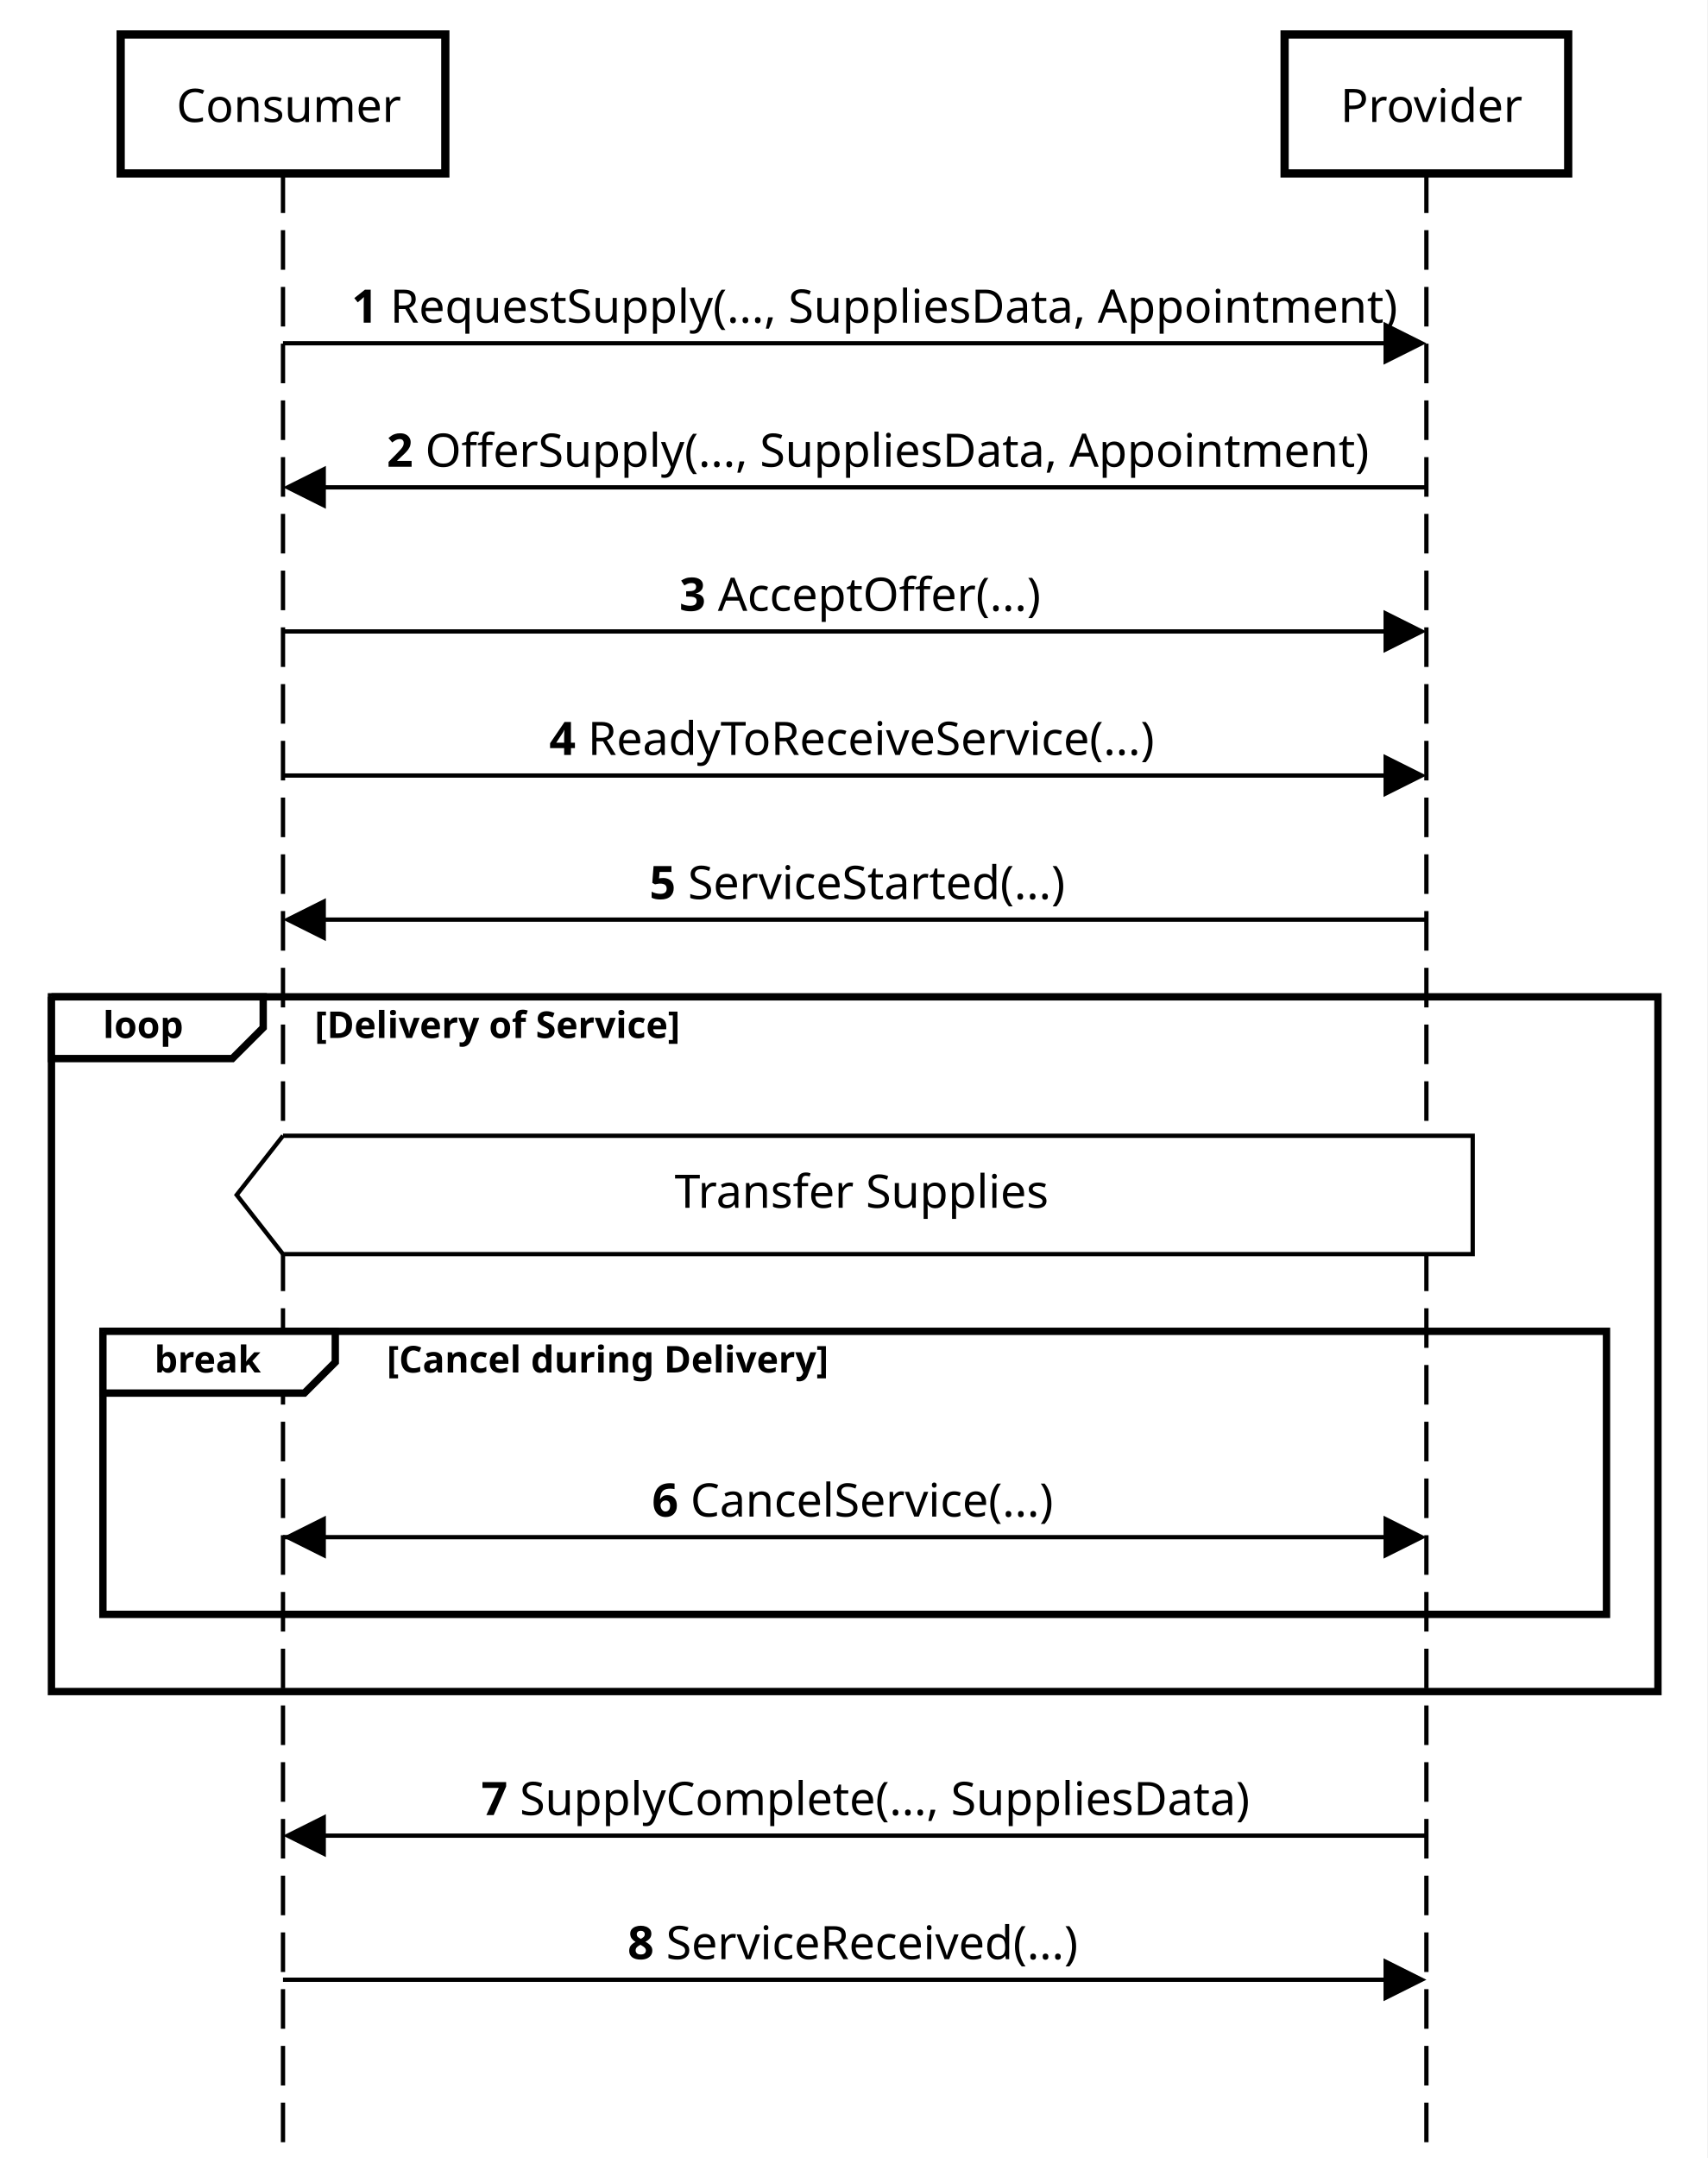
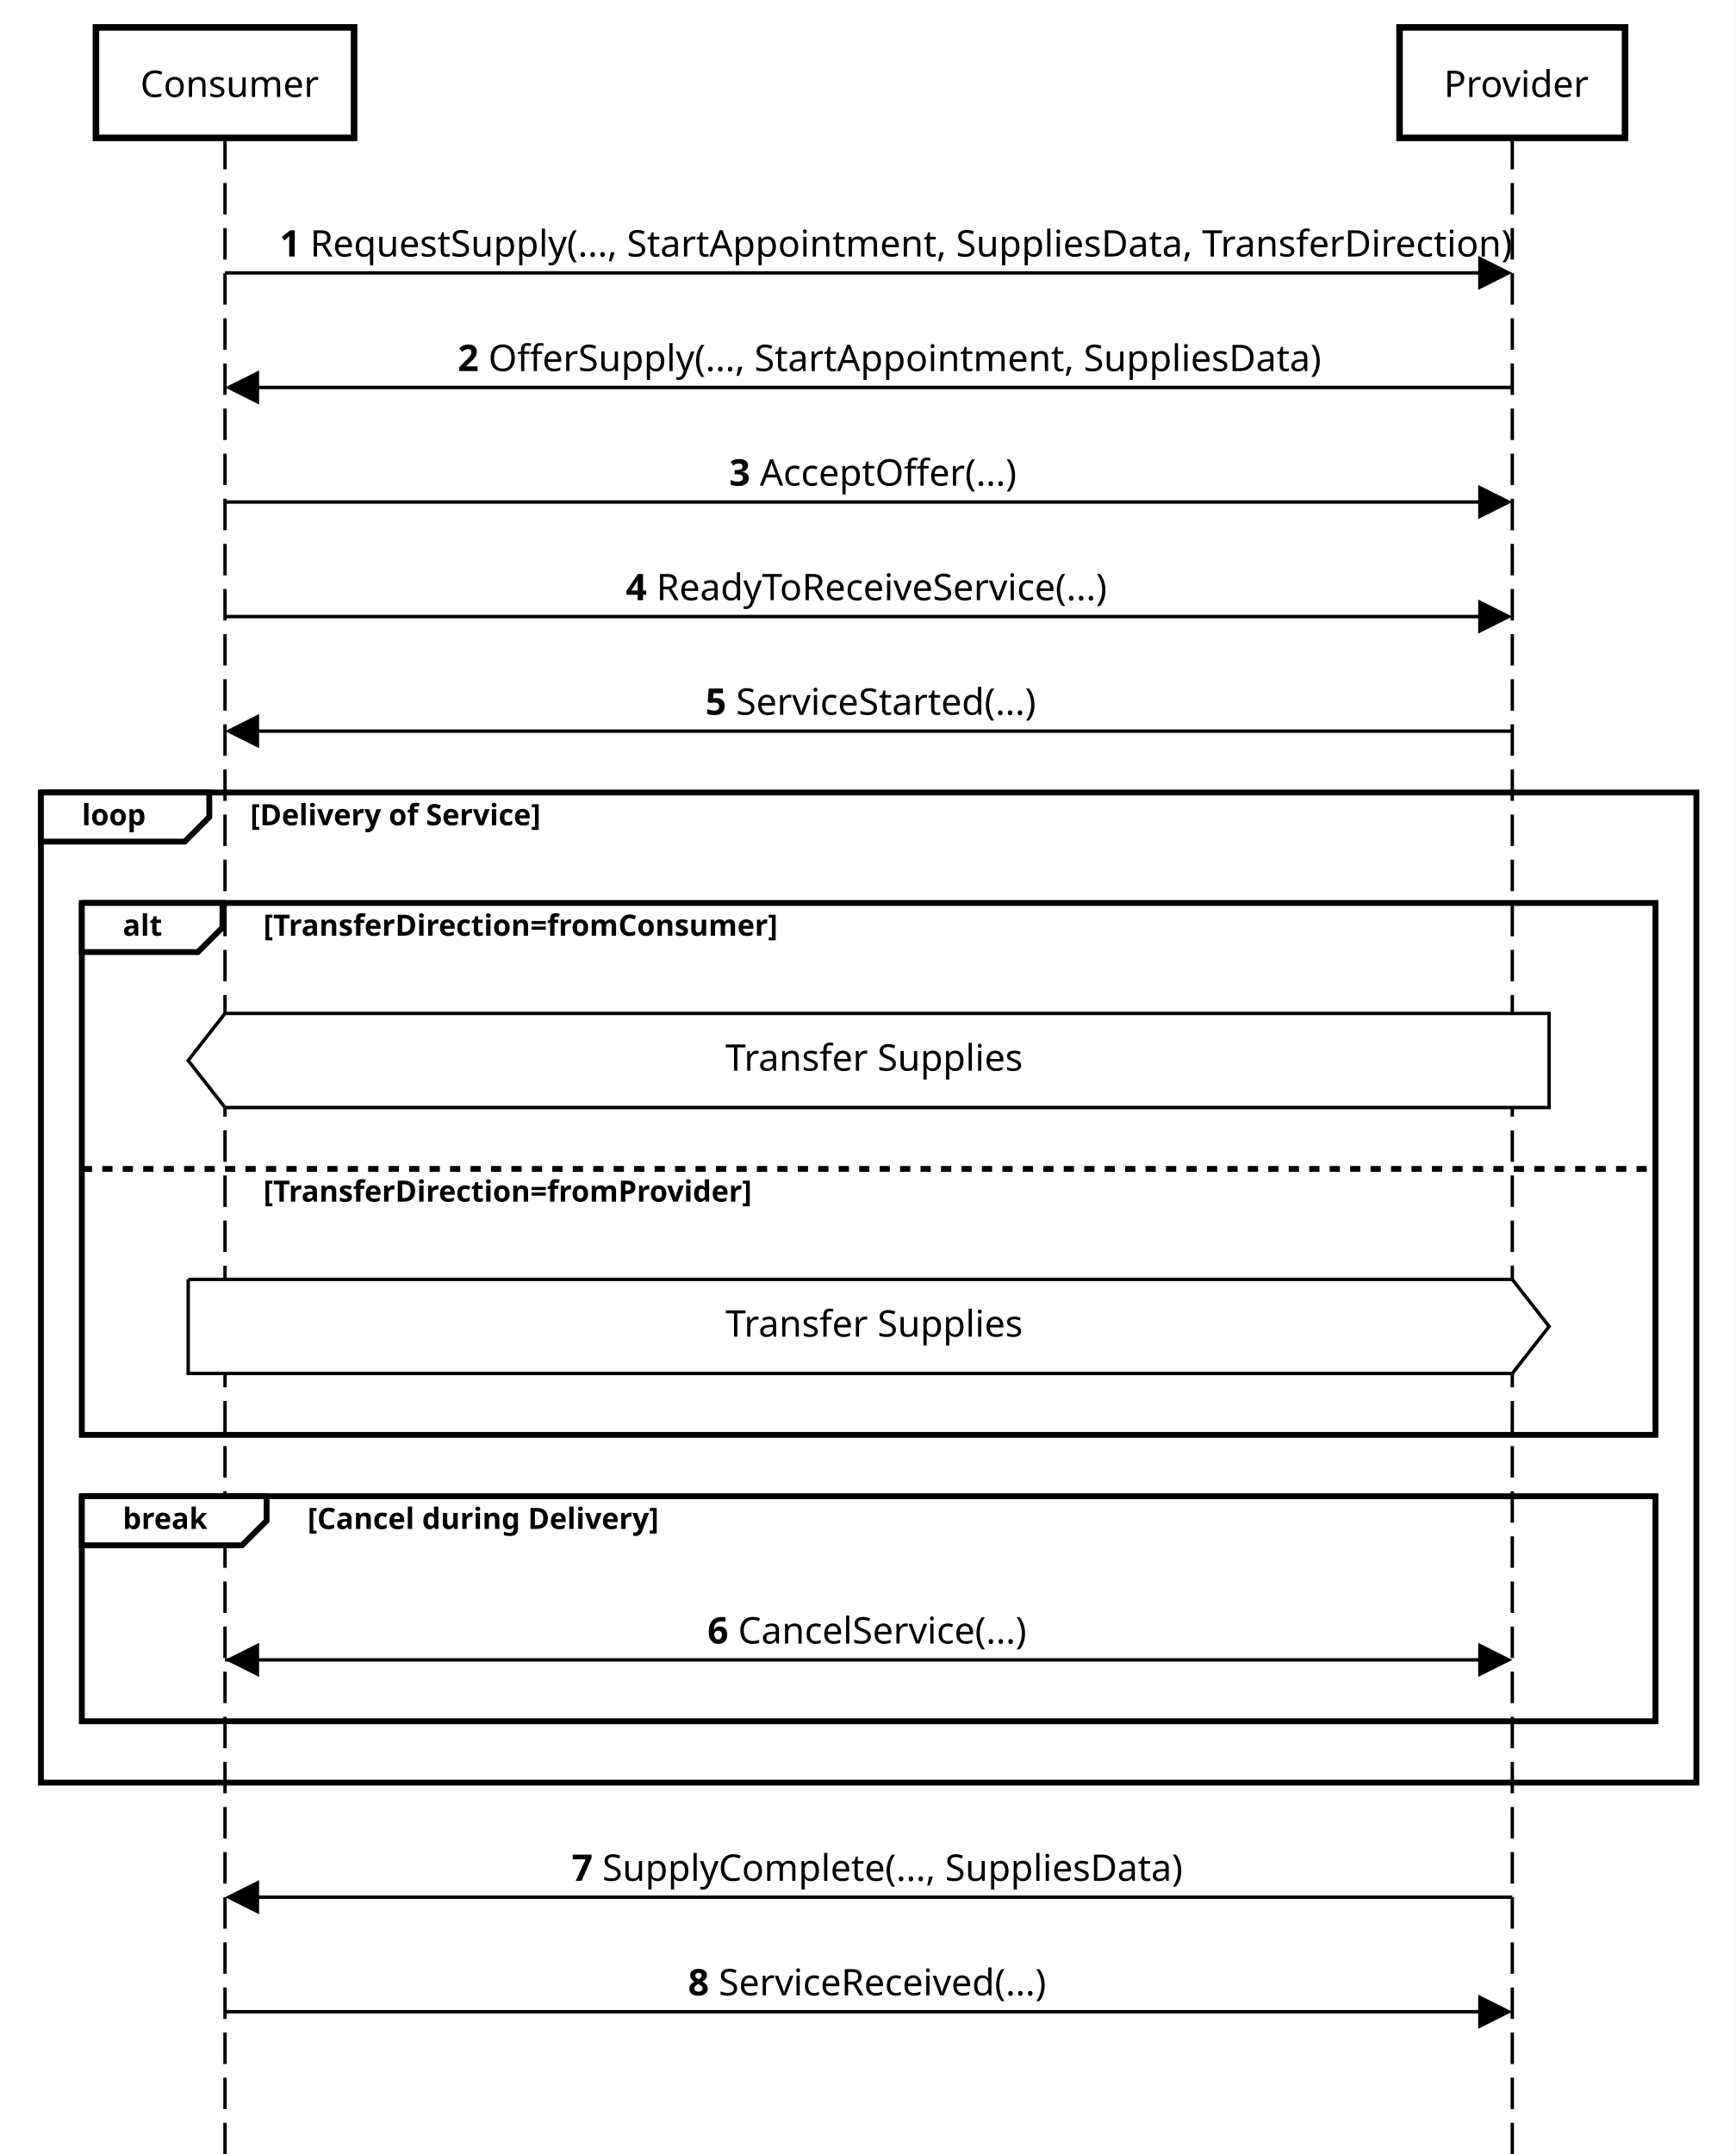
- <svg xmlns="http://www.w3.org/2000/svg" version="1.1" width="542" height="685">
+ <svg xmlns="http://www.w3.org/2000/svg" version="1.1" width="693" height="860">
  <defs />
  <g>
    <g />
    <g />
    <g />
    <g />
    <g />
    <g />
    <g />
    <g />
    <g />
    <g />
    <g />
    <g />
    <g />
    <g />
    <g />
    <g />
    <g />
-     <g>
-       <rect fill="white" stroke="none" x="0" y="0" width="542" height="685" />
-     </g>
-     <g />
-     <g>
-       <path fill="none" stroke="black" paint-order="fill stroke markers" d=" M 89.844 55.05 L 89.844 685.588" stroke-miterlimit="10" stroke-width="1.361" stroke-dasharray="12.566,5.445" />
-       <path fill="none" stroke="black" paint-order="fill stroke markers" d=" M 452.846 55.05 L 452.846 685.588" stroke-miterlimit="10" stroke-width="1.361" stroke-dasharray="12.566,5.445" />
+     <g />
+     <g>
+       <rect fill="white" stroke="none" x="0" y="0" width="693" height="860" />
+     </g>
+     <g />
+     <g>
+       <path fill="none" stroke="black" paint-order="fill stroke markers" d=" M 89.844 55.05 L 89.844 860.375" stroke-miterlimit="10" stroke-width="1.361" stroke-dasharray="12.566,5.445" />
+       <path fill="none" stroke="black" paint-order="fill stroke markers" d=" M 603.833 55.05 L 603.833 860.375" stroke-miterlimit="10" stroke-width="1.361" stroke-dasharray="12.566,5.445" />
    </g>
    <g>
      <path fill="none" stroke="none" />
      <g>
        <path fill="white" stroke="black" paint-order="fill stroke markers" d=" M 38.308 10.945 L 141.379 10.945 L 141.379 55.05 L 38.308 55.05 L 38.308 10.945 Z" stroke-miterlimit="10" stroke-width="2.614" stroke-dasharray="" />
      </g>
      <g>
        <g />
        <text fill="black" stroke="none" font-family="sans-serif" font-size="11pt" font-style="normal" font-weight="normal" text-decoration="normal" x="56.032" y="38.714" text-anchor="start" dominant-baseline="alphabetic">Consumer</text>
      </g>
      <path fill="none" stroke="none" />
      <g>
-         <path fill="white" stroke="black" paint-order="fill stroke markers" d=" M 407.828 10.945 L 497.864 10.945 L 497.864 55.05 L 407.828 55.05 L 407.828 10.945 Z" stroke-miterlimit="10" stroke-width="2.614" stroke-dasharray="" />
-       </g>
-       <g>
-         <g />
-         <text fill="black" stroke="none" font-family="sans-serif" font-size="11pt" font-style="normal" font-weight="normal" text-decoration="normal" x="425.552" y="38.714" text-anchor="start" dominant-baseline="alphabetic">Provider</text>
-       </g>
-     </g>
-     <g>
-       <g>
-         <g>
-           <rect fill="white" stroke="none" x="109.174" y="87.72" width="324.342" height="21.236" />
-         </g>
-         <text fill="black" stroke="none" font-family="sans-serif" font-size="11pt" font-style="normal" font-weight="normal" text-decoration="normal" x="123.85" y="102.422" text-anchor="start" dominant-baseline="alphabetic">RequestSupply(..., SuppliesData, Appointment)</text>
+         <path fill="white" stroke="black" paint-order="fill stroke markers" d=" M 558.816 10.945 L 648.851 10.945 L 648.851 55.05 L 558.816 55.05 L 558.816 10.945 Z" stroke-miterlimit="10" stroke-width="2.614" stroke-dasharray="" />
+       </g>
+       <g>
+         <g />
+         <text fill="black" stroke="none" font-family="sans-serif" font-size="11pt" font-style="normal" font-weight="normal" text-decoration="normal" x="576.539" y="38.714" text-anchor="start" dominant-baseline="alphabetic">Provider</text>
+       </g>
+     </g>
+     <g>
+       <g>
+         <g>
+           <rect fill="white" stroke="none" x="109.174" y="87.72" width="475.33" height="21.236" />
+         </g>
+         <text fill="black" stroke="none" font-family="sans-serif" font-size="11pt" font-style="normal" font-weight="normal" text-decoration="normal" x="123.85" y="102.422" text-anchor="start" dominant-baseline="alphabetic">RequestSupply(..., StartAppointment, SuppliesData, TransferDirection)</text>
        <g>
          <text fill="black" stroke="none" font-family="sans-serif" font-size="11pt" font-style="normal" font-weight="bold" text-decoration="normal" x="111.624" y="102.422" text-anchor="start" dominant-baseline="alphabetic">1 </text>
        </g>
      </g>
      <g>
-         <path fill="none" stroke="black" paint-order="fill stroke markers" d=" M 89.844 108.956 L 450.123 108.956" stroke-miterlimit="10" stroke-width="1.361" stroke-dasharray="" />
-         <g transform="translate(452.8457,108.9558) translate(-452.8457,-108.9558)">
-           <path fill="black" stroke="none" paint-order="stroke fill markers" d=" M 439.233 102.149 L 452.846 108.956 L 439.233 115.762 Z" />
-         </g>
-       </g>
-       <g>
-         <g>
-           <rect fill="white" stroke="none" x="120.315" y="133.459" width="302.059" height="21.236" />
-         </g>
-         <text fill="black" stroke="none" font-family="sans-serif" font-size="11pt" font-style="normal" font-weight="normal" text-decoration="normal" x="134.992" y="148.16" text-anchor="start" dominant-baseline="alphabetic">OfferSupply(..., SuppliesData, Appointment)</text>
-         <g>
-           <text fill="black" stroke="none" font-family="sans-serif" font-size="11pt" font-style="normal" font-weight="bold" text-decoration="normal" x="122.766" y="148.16" text-anchor="start" dominant-baseline="alphabetic">2 </text>
-         </g>
-       </g>
-       <g>
-         <path fill="none" stroke="black" paint-order="fill stroke markers" d=" M 452.846 154.694 L 92.566 154.694" stroke-miterlimit="10" stroke-width="1.361" stroke-dasharray="" />
+         <path fill="none" stroke="black" paint-order="fill stroke markers" d=" M 89.844 108.956 L 601.111 108.956" stroke-miterlimit="10" stroke-width="1.361" stroke-dasharray="" />
+         <g transform="translate(603.8335,108.9558) translate(-603.8335,-108.9558)">
+           <path fill="black" stroke="none" paint-order="stroke fill markers" d=" M 590.221 102.149 L 603.833 108.956 L 590.221 115.762 Z" />
+         </g>
+       </g>
+       <g>
+         <g>
+           <rect fill="white" stroke="none" x="180.33" y="133.459" width="333.018" height="21.236" />
+         </g>
+         <text fill="black" stroke="none" font-family="sans-serif" font-size="11pt" font-style="normal" font-weight="normal" text-decoration="normal" x="195.006" y="148.16" text-anchor="start" dominant-baseline="alphabetic">OfferSupply(..., StartAppointment, SuppliesData)</text>
+         <g>
+           <text fill="black" stroke="none" font-family="sans-serif" font-size="11pt" font-style="normal" font-weight="bold" text-decoration="normal" x="182.78" y="148.16" text-anchor="start" dominant-baseline="alphabetic">2 </text>
+         </g>
+       </g>
+       <g>
+         <path fill="none" stroke="black" paint-order="fill stroke markers" d=" M 603.833 154.694 L 92.566 154.694" stroke-miterlimit="10" stroke-width="1.361" stroke-dasharray="" />
        <g transform="translate(89.84362,154.6944) translate(-89.84362,-154.6944)">
          <path fill="black" stroke="none" paint-order="stroke fill markers" d=" M 103.456 147.888 L 89.844 154.694 L 103.456 161.501 Z" />
        </g>
      </g>
      <g>
        <g>
-           <rect fill="white" stroke="none" x="213.222" y="179.197" width="116.246" height="21.236" />
-         </g>
-         <text fill="black" stroke="none" font-family="sans-serif" font-size="11pt" font-style="normal" font-weight="normal" text-decoration="normal" x="227.898" y="193.899" text-anchor="start" dominant-baseline="alphabetic">AcceptOffer(...)</text>
-         <g>
-           <text fill="black" stroke="none" font-family="sans-serif" font-size="11pt" font-style="normal" font-weight="bold" text-decoration="normal" x="215.672" y="193.899" text-anchor="start" dominant-baseline="alphabetic">3 </text>
-         </g>
-       </g>
-       <g>
-         <path fill="none" stroke="black" paint-order="fill stroke markers" d=" M 89.844 200.433 L 450.123 200.433" stroke-miterlimit="10" stroke-width="1.361" stroke-dasharray="" />
-         <g transform="translate(452.8457,200.4329) translate(-452.8457,-200.4329)">
-           <path fill="black" stroke="none" paint-order="stroke fill markers" d=" M 439.233 193.627 L 452.846 200.433 L 439.233 207.239 Z" />
-         </g>
-       </g>
-       <g>
-         <g>
-           <rect fill="white" stroke="none" x="171.937" y="224.936" width="198.816" height="21.236" />
-         </g>
-         <text fill="black" stroke="none" font-family="sans-serif" font-size="11pt" font-style="normal" font-weight="normal" text-decoration="normal" x="186.613" y="239.637" text-anchor="start" dominant-baseline="alphabetic">ReadyToReceiveService(...)</text>
-         <g>
-           <text fill="black" stroke="none" font-family="sans-serif" font-size="11pt" font-style="normal" font-weight="bold" text-decoration="normal" x="174.387" y="239.637" text-anchor="start" dominant-baseline="alphabetic">4 </text>
-         </g>
-       </g>
-       <g>
-         <path fill="none" stroke="black" paint-order="fill stroke markers" d=" M 89.844 246.172 L 450.123 246.172" stroke-miterlimit="10" stroke-width="1.361" stroke-dasharray="" />
-         <g transform="translate(452.8457,246.1715) translate(-452.8457,-246.1715)">
-           <path fill="black" stroke="none" paint-order="stroke fill markers" d=" M 439.233 239.365 L 452.846 246.172 L 439.233 252.978 Z" />
-         </g>
-       </g>
-       <g>
-         <g>
-           <rect fill="white" stroke="none" x="203.715" y="270.674" width="135.258" height="21.236" />
-         </g>
-         <text fill="black" stroke="none" font-family="sans-serif" font-size="11pt" font-style="normal" font-weight="normal" text-decoration="normal" x="218.392" y="285.376" text-anchor="start" dominant-baseline="alphabetic">ServiceStarted(...)</text>
-         <g>
-           <text fill="black" stroke="none" font-family="sans-serif" font-size="11pt" font-style="normal" font-weight="bold" text-decoration="normal" x="206.166" y="285.376" text-anchor="start" dominant-baseline="alphabetic">5 </text>
-         </g>
-       </g>
-       <g>
-         <path fill="none" stroke="black" paint-order="fill stroke markers" d=" M 452.846 291.91 L 92.566 291.91" stroke-miterlimit="10" stroke-width="1.361" stroke-dasharray="" />
+           <rect fill="white" stroke="none" x="288.715" y="179.197" width="116.246" height="21.236" />
+         </g>
+         <text fill="black" stroke="none" font-family="sans-serif" font-size="11pt" font-style="normal" font-weight="normal" text-decoration="normal" x="303.392" y="193.899" text-anchor="start" dominant-baseline="alphabetic">AcceptOffer(...)</text>
+         <g>
+           <text fill="black" stroke="none" font-family="sans-serif" font-size="11pt" font-style="normal" font-weight="bold" text-decoration="normal" x="291.166" y="193.899" text-anchor="start" dominant-baseline="alphabetic">3 </text>
+         </g>
+       </g>
+       <g>
+         <path fill="none" stroke="black" paint-order="fill stroke markers" d=" M 89.844 200.433 L 601.111 200.433" stroke-miterlimit="10" stroke-width="1.361" stroke-dasharray="" />
+         <g transform="translate(603.8335,200.4329) translate(-603.8335,-200.4329)">
+           <path fill="black" stroke="none" paint-order="stroke fill markers" d=" M 590.221 193.627 L 603.833 200.433 L 590.221 207.239 Z" />
+         </g>
+       </g>
+       <g>
+         <g>
+           <rect fill="white" stroke="none" x="247.431" y="224.936" width="198.816" height="21.236" />
+         </g>
+         <text fill="black" stroke="none" font-family="sans-serif" font-size="11pt" font-style="normal" font-weight="normal" text-decoration="normal" x="262.107" y="239.637" text-anchor="start" dominant-baseline="alphabetic">ReadyToReceiveService(...)</text>
+         <g>
+           <text fill="black" stroke="none" font-family="sans-serif" font-size="11pt" font-style="normal" font-weight="bold" text-decoration="normal" x="249.881" y="239.637" text-anchor="start" dominant-baseline="alphabetic">4 </text>
+         </g>
+       </g>
+       <g>
+         <path fill="none" stroke="black" paint-order="fill stroke markers" d=" M 89.844 246.172 L 601.111 246.172" stroke-miterlimit="10" stroke-width="1.361" stroke-dasharray="" />
+         <g transform="translate(603.8335,246.1715) translate(-603.8335,-246.1715)">
+           <path fill="black" stroke="none" paint-order="stroke fill markers" d=" M 590.221 239.365 L 603.833 246.172 L 590.221 252.978 Z" />
+         </g>
+       </g>
+       <g>
+         <g>
+           <rect fill="white" stroke="none" x="279.209" y="270.674" width="135.258" height="21.236" />
+         </g>
+         <text fill="black" stroke="none" font-family="sans-serif" font-size="11pt" font-style="normal" font-weight="normal" text-decoration="normal" x="293.886" y="285.376" text-anchor="start" dominant-baseline="alphabetic">ServiceStarted(...)</text>
+         <g>
+           <text fill="black" stroke="none" font-family="sans-serif" font-size="11pt" font-style="normal" font-weight="bold" text-decoration="normal" x="281.66" y="285.376" text-anchor="start" dominant-baseline="alphabetic">5 </text>
+         </g>
+       </g>
+       <g>
+         <path fill="none" stroke="black" paint-order="fill stroke markers" d=" M 603.833 291.91 L 92.566 291.91" stroke-miterlimit="10" stroke-width="1.361" stroke-dasharray="" />
        <g transform="translate(89.84362,291.9101) translate(-89.84362,-291.9101)">
          <path fill="black" stroke="none" paint-order="stroke fill markers" d=" M 103.456 285.104 L 89.844 291.91 L 103.456 298.716 Z" />
        </g>
      </g>
-       <path fill="white" stroke="black" paint-order="fill stroke markers" d=" M 89.844 360.518 L 467.547 360.518 L 467.547 398.089 L 89.844 398.089 L 75.142 379.303 L 89.844 360.518" stroke-miterlimit="10" stroke-width="1.361" stroke-dasharray="" />
-       <g>
-         <text fill="black" stroke="none" font-family="sans-serif" font-size="11pt" font-style="normal" font-weight="normal" text-decoration="normal" x="214.172" y="383.387" text-anchor="start" dominant-baseline="alphabetic">Transfer Supplies</text>
-       </g>
-       <g>
-         <g>
-           <rect fill="white" stroke="none" x="204.531" y="466.697" width="133.626" height="21.236" />
-         </g>
-         <text fill="black" stroke="none" font-family="sans-serif" font-size="11pt" font-style="normal" font-weight="normal" text-decoration="normal" x="219.208" y="481.398" text-anchor="start" dominant-baseline="alphabetic">CancelService(...)</text>
-         <g>
-           <text fill="black" stroke="none" font-family="sans-serif" font-size="11pt" font-style="normal" font-weight="bold" text-decoration="normal" x="206.982" y="481.398" text-anchor="start" dominant-baseline="alphabetic">6 </text>
-         </g>
-       </g>
-       <g>
-         <path fill="none" stroke="black" paint-order="fill stroke markers" d=" M 89.844 487.933 L 450.123 487.933" stroke-miterlimit="10" stroke-width="1.361" stroke-dasharray="" />
-         <g transform="translate(452.8457,487.9325) translate(-452.8457,-487.9325)">
-           <path fill="black" stroke="none" paint-order="stroke fill markers" d=" M 439.233 481.126 L 452.846 487.933 L 439.233 494.739 Z" />
-           <g transform="translate(89.84362,487.9325) translate(-89.84362,-487.9325)">
-             <path fill="black" stroke="none" paint-order="stroke fill markers" d=" M 103.456 481.126 L 89.844 487.933 L 103.456 494.739 Z" />
+       <path fill="white" stroke="black" paint-order="fill stroke markers" d=" M 89.844 404.623 L 618.535 404.623 L 618.535 442.194 L 89.844 442.194 L 75.142 423.408 L 89.844 404.623" stroke-miterlimit="10" stroke-width="1.361" stroke-dasharray="" />
+       <g>
+         <text fill="black" stroke="none" font-family="sans-serif" font-size="11pt" font-style="normal" font-weight="normal" text-decoration="normal" x="289.666" y="427.492" text-anchor="start" dominant-baseline="alphabetic">Transfer Supplies</text>
+       </g>
+       <path fill="white" stroke="black" paint-order="fill stroke markers" d=" M 75.142 510.802 L 603.833 510.802 L 618.535 529.587 L 603.833 548.373 L 75.142 548.373 L 75.142 510.802" stroke-miterlimit="10" stroke-width="1.361" stroke-dasharray="" />
+       <g>
+         <text fill="black" stroke="none" font-family="sans-serif" font-size="11pt" font-style="normal" font-weight="normal" text-decoration="normal" x="289.666" y="533.671" text-anchor="start" dominant-baseline="alphabetic">Transfer Supplies</text>
+       </g>
+       <g>
+         <g>
+           <rect fill="white" stroke="none" x="280.025" y="641.483" width="133.626" height="21.236" />
+         </g>
+         <text fill="black" stroke="none" font-family="sans-serif" font-size="11pt" font-style="normal" font-weight="normal" text-decoration="normal" x="294.702" y="656.185" text-anchor="start" dominant-baseline="alphabetic">CancelService(...)</text>
+         <g>
+           <text fill="black" stroke="none" font-family="sans-serif" font-size="11pt" font-style="normal" font-weight="bold" text-decoration="normal" x="282.476" y="656.185" text-anchor="start" dominant-baseline="alphabetic">6 </text>
+         </g>
+       </g>
+       <g>
+         <path fill="none" stroke="black" paint-order="fill stroke markers" d=" M 89.844 662.719 L 601.111 662.719" stroke-miterlimit="10" stroke-width="1.361" stroke-dasharray="" />
+         <g transform="translate(603.8335,662.7192) translate(-603.8335,-662.7192)">
+           <path fill="black" stroke="none" paint-order="stroke fill markers" d=" M 590.221 655.913 L 603.833 662.719 L 590.221 669.526 Z" />
+           <g transform="translate(89.84362,662.7192) translate(-89.84362,-662.7192)">
+             <path fill="black" stroke="none" paint-order="stroke fill markers" d=" M 103.456 655.913 L 89.844 662.719 L 103.456 669.526 Z" />
          </g>
        </g>
      </g>
      <g>
        <g>
-           <rect fill="white" stroke="none" x="150.333" y="561.441" width="242.023" height="21.236" />
-         </g>
-         <text fill="black" stroke="none" font-family="sans-serif" font-size="11pt" font-style="normal" font-weight="normal" text-decoration="normal" x="165.01" y="576.143" text-anchor="start" dominant-baseline="alphabetic">SupplyComplete(..., SuppliesData)</text>
-         <g>
-           <text fill="black" stroke="none" font-family="sans-serif" font-size="11pt" font-style="normal" font-weight="bold" text-decoration="normal" x="152.783" y="576.143" text-anchor="start" dominant-baseline="alphabetic">7 </text>
-         </g>
-       </g>
-       <g>
-         <path fill="none" stroke="black" paint-order="fill stroke markers" d=" M 452.846 582.677 L 92.566 582.677" stroke-miterlimit="10" stroke-width="1.361" stroke-dasharray="" />
-         <g transform="translate(89.84362,582.6767) translate(-89.84362,-582.6767)">
-           <path fill="black" stroke="none" paint-order="stroke fill markers" d=" M 103.456 575.87 L 89.844 582.677 L 103.456 589.483 Z" />
-         </g>
-       </g>
-       <g>
-         <g>
-           <rect fill="white" stroke="none" x="196.79" y="607.18" width="149.109" height="21.236" />
-         </g>
-         <text fill="black" stroke="none" font-family="sans-serif" font-size="11pt" font-style="normal" font-weight="normal" text-decoration="normal" x="211.466" y="621.881" text-anchor="start" dominant-baseline="alphabetic">ServiceReceived(...)</text>
-         <g>
-           <text fill="black" stroke="none" font-family="sans-serif" font-size="11pt" font-style="normal" font-weight="bold" text-decoration="normal" x="199.24" y="621.881" text-anchor="start" dominant-baseline="alphabetic">8 </text>
-         </g>
-       </g>
-       <g>
-         <path fill="none" stroke="black" paint-order="fill stroke markers" d=" M 89.844 628.415 L 450.123 628.415" stroke-miterlimit="10" stroke-width="1.361" stroke-dasharray="" />
-         <g transform="translate(452.8457,628.4153) translate(-452.8457,-628.4153)">
-           <path fill="black" stroke="none" paint-order="stroke fill markers" d=" M 439.233 621.609 L 452.846 628.415 L 439.233 635.222 Z" />
-         </g>
-       </g>
-       <g>
-         <g />
-         <path fill="none" stroke="black" paint-order="fill stroke markers" d=" M 16.335 316.413 L 526.354 316.413 L 526.354 536.938 L 16.335 536.938 L 16.335 316.413 Z" stroke-miterlimit="10" stroke-width="2.334" stroke-dasharray="" />
+           <rect fill="white" stroke="none" x="225.827" y="736.228" width="242.023" height="21.236" />
+         </g>
+         <text fill="black" stroke="none" font-family="sans-serif" font-size="11pt" font-style="normal" font-weight="normal" text-decoration="normal" x="240.504" y="750.929" text-anchor="start" dominant-baseline="alphabetic">SupplyComplete(..., SuppliesData)</text>
+         <g>
+           <text fill="black" stroke="none" font-family="sans-serif" font-size="11pt" font-style="normal" font-weight="bold" text-decoration="normal" x="228.277" y="750.929" text-anchor="start" dominant-baseline="alphabetic">7 </text>
+         </g>
+       </g>
+       <g>
+         <path fill="none" stroke="black" paint-order="fill stroke markers" d=" M 603.833 757.463 L 92.566 757.463" stroke-miterlimit="10" stroke-width="1.361" stroke-dasharray="" />
+         <g transform="translate(89.84362,757.4634) translate(-89.84362,-757.4634)">
+           <path fill="black" stroke="none" paint-order="stroke fill markers" d=" M 103.456 750.657 L 89.844 757.463 L 103.456 764.27 Z" />
+         </g>
+       </g>
+       <g>
+         <g>
+           <rect fill="white" stroke="none" x="272.284" y="781.966" width="149.109" height="21.236" />
+         </g>
+         <text fill="black" stroke="none" font-family="sans-serif" font-size="11pt" font-style="normal" font-weight="normal" text-decoration="normal" x="286.96" y="796.668" text-anchor="start" dominant-baseline="alphabetic">ServiceReceived(...)</text>
+         <g>
+           <text fill="black" stroke="none" font-family="sans-serif" font-size="11pt" font-style="normal" font-weight="bold" text-decoration="normal" x="274.734" y="796.668" text-anchor="start" dominant-baseline="alphabetic">8 </text>
+         </g>
+       </g>
+       <g>
+         <path fill="none" stroke="black" paint-order="fill stroke markers" d=" M 89.844 803.202 L 601.111 803.202" stroke-miterlimit="10" stroke-width="1.361" stroke-dasharray="" />
+         <g transform="translate(603.8335,803.2019) translate(-603.8335,-803.2019)">
+           <path fill="black" stroke="none" paint-order="stroke fill markers" d=" M 590.221 796.396 L 603.833 803.202 L 590.221 810.008 Z" />
+         </g>
+       </g>
+       <g>
+         <g />
+         <path fill="none" stroke="black" paint-order="fill stroke markers" d=" M 16.335 316.413 L 677.342 316.413 L 677.342 711.725 L 16.335 711.725 L 16.335 316.413 Z" stroke-miterlimit="10" stroke-width="2.334" stroke-dasharray="" />
        <path fill="white" stroke="black" paint-order="fill stroke markers" d=" M 16.335 316.413 L 16.335 336.015 L 73.76 336.015 L 83.561 326.214 L 83.561 316.413 L 16.335 316.413" stroke-miterlimit="10" stroke-width="2.334" stroke-dasharray="" />
        <text fill="black" stroke="none" font-family="sans-serif" font-size="8.8pt" font-style="normal" font-weight="bold" text-decoration="normal" x="32.67" y="329.481" text-anchor="start" dominant-baseline="alphabetic">loop</text>
        <text fill="black" stroke="none" font-family="sans-serif" font-size="8.8pt" font-style="normal" font-weight="bold" text-decoration="normal" x="99.896" y="329.481" text-anchor="start" dominant-baseline="alphabetic">[Delivery of Service]</text>
      </g>
      <g>
        <g />
-         <path fill="none" stroke="black" paint-order="fill stroke markers" d=" M 32.67 422.592 L 510.019 422.592 L 510.019 512.435 L 32.67 512.435 L 32.67 422.592 Z" stroke-miterlimit="10" stroke-width="2.334" stroke-dasharray="" />
-         <path fill="white" stroke="black" paint-order="fill stroke markers" d=" M 32.67 422.592 L 32.67 442.194 L 96.642 442.194 L 106.443 432.393 L 106.443 422.592 L 32.67 422.592" stroke-miterlimit="10" stroke-width="2.334" stroke-dasharray="" />
-         <text fill="black" stroke="none" font-family="sans-serif" font-size="8.8pt" font-style="normal" font-weight="bold" text-decoration="normal" x="49.006" y="435.66" text-anchor="start" dominant-baseline="alphabetic">break</text>
-         <text fill="black" stroke="none" font-family="sans-serif" font-size="8.8pt" font-style="normal" font-weight="bold" text-decoration="normal" x="122.778" y="435.66" text-anchor="start" dominant-baseline="alphabetic">[Cancel during Delivery]</text>
+         <path fill="none" stroke="black" paint-order="fill stroke markers" d=" M 32.67 360.518 L 661.007 360.518 L 661.007 572.876 L 32.67 572.876 L 32.67 360.518 Z" stroke-miterlimit="10" stroke-width="2.334" stroke-dasharray="" />
+         <path fill="white" stroke="black" paint-order="fill stroke markers" d=" M 32.67 360.518 L 32.67 380.12 L 79.03 380.12 L 88.831 370.319 L 88.831 360.518 L 32.67 360.518" stroke-miterlimit="10" stroke-width="2.334" stroke-dasharray="" />
+         <text fill="black" stroke="none" font-family="sans-serif" font-size="8.8pt" font-style="normal" font-weight="bold" text-decoration="normal" x="49.006" y="373.586" text-anchor="start" dominant-baseline="alphabetic">alt</text>
+         <text fill="black" stroke="none" font-family="sans-serif" font-size="8.8pt" font-style="normal" font-weight="bold" text-decoration="normal" x="105.166" y="373.586" text-anchor="start" dominant-baseline="alphabetic">[TransferDirection=fromConsumer]</text>
+         <g>
+           <path fill="none" stroke="black" paint-order="fill stroke markers" d=" M 32.67 466.697 L 661.007 466.697" stroke-miterlimit="10" stroke-width="2.334" stroke-dasharray="4.084" />
+         </g>
+         <g />
+         <text fill="black" stroke="none" font-family="sans-serif" font-size="8.8pt" font-style="normal" font-weight="bold" text-decoration="normal" x="105.166" y="479.765" text-anchor="start" dominant-baseline="alphabetic">[TransferDirection=fromProvider]</text>
+       </g>
+       <g />
+       <g>
+         <g />
+         <path fill="none" stroke="black" paint-order="fill stroke markers" d=" M 32.67 597.378 L 661.007 597.378 L 661.007 687.222 L 32.67 687.222 L 32.67 597.378 Z" stroke-miterlimit="10" stroke-width="2.334" stroke-dasharray="" />
+         <path fill="white" stroke="black" paint-order="fill stroke markers" d=" M 32.67 597.378 L 32.67 616.981 L 96.642 616.981 L 106.443 607.18 L 106.443 597.378 L 32.67 597.378" stroke-miterlimit="10" stroke-width="2.334" stroke-dasharray="" />
+         <text fill="black" stroke="none" font-family="sans-serif" font-size="8.8pt" font-style="normal" font-weight="bold" text-decoration="normal" x="49.006" y="610.447" text-anchor="start" dominant-baseline="alphabetic">break</text>
+         <text fill="black" stroke="none" font-family="sans-serif" font-size="8.8pt" font-style="normal" font-weight="bold" text-decoration="normal" x="122.778" y="610.447" text-anchor="start" dominant-baseline="alphabetic">[Cancel during Delivery]</text>
      </g>
    </g>
    <g />
    <g />
  </g>
</svg>
